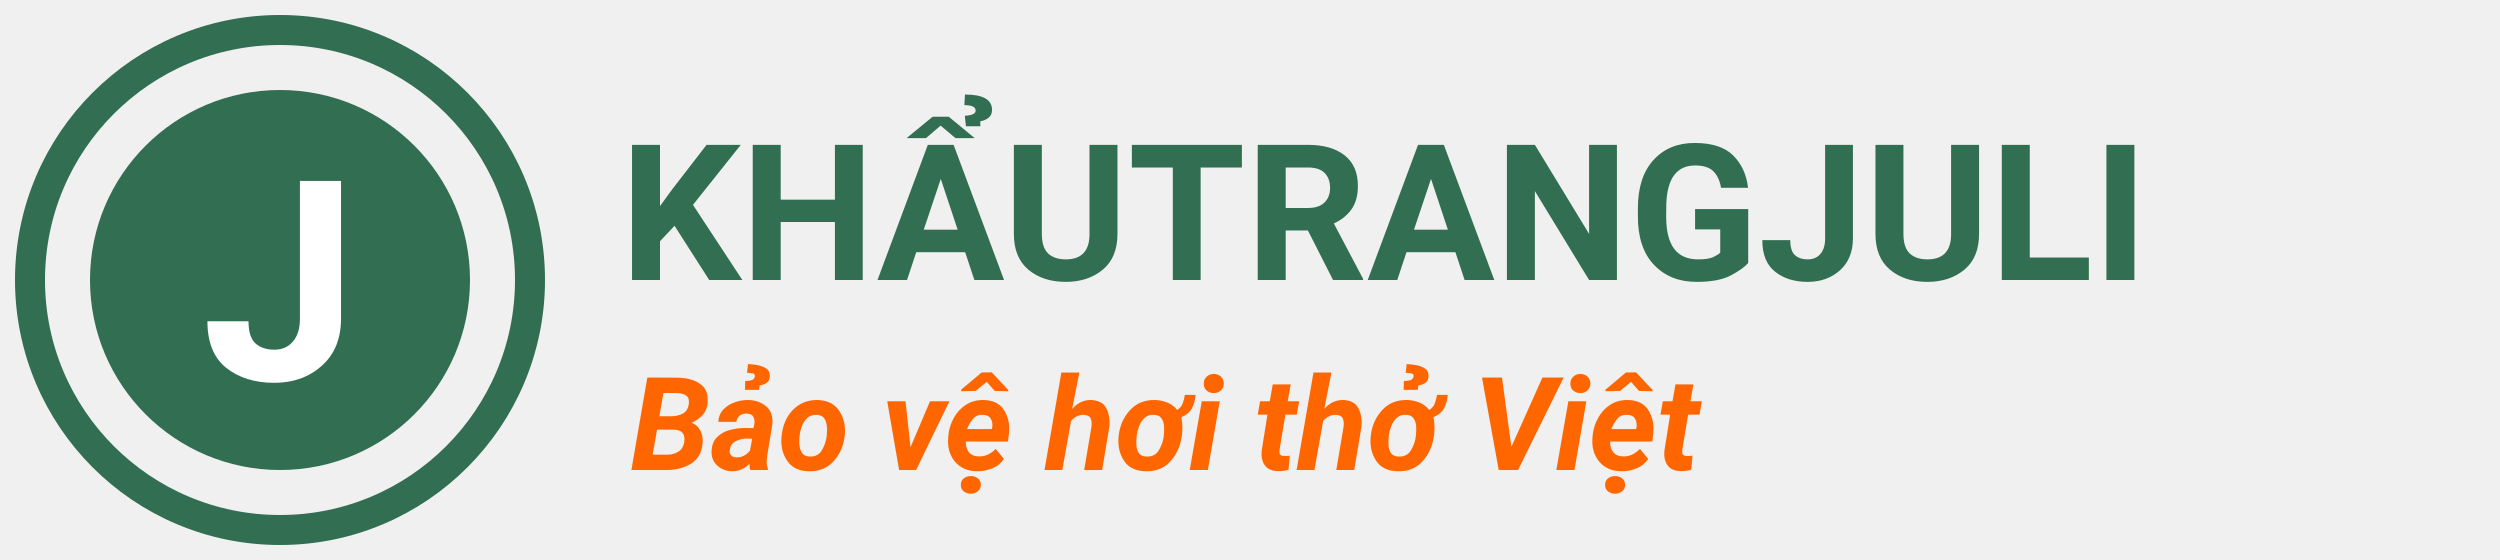
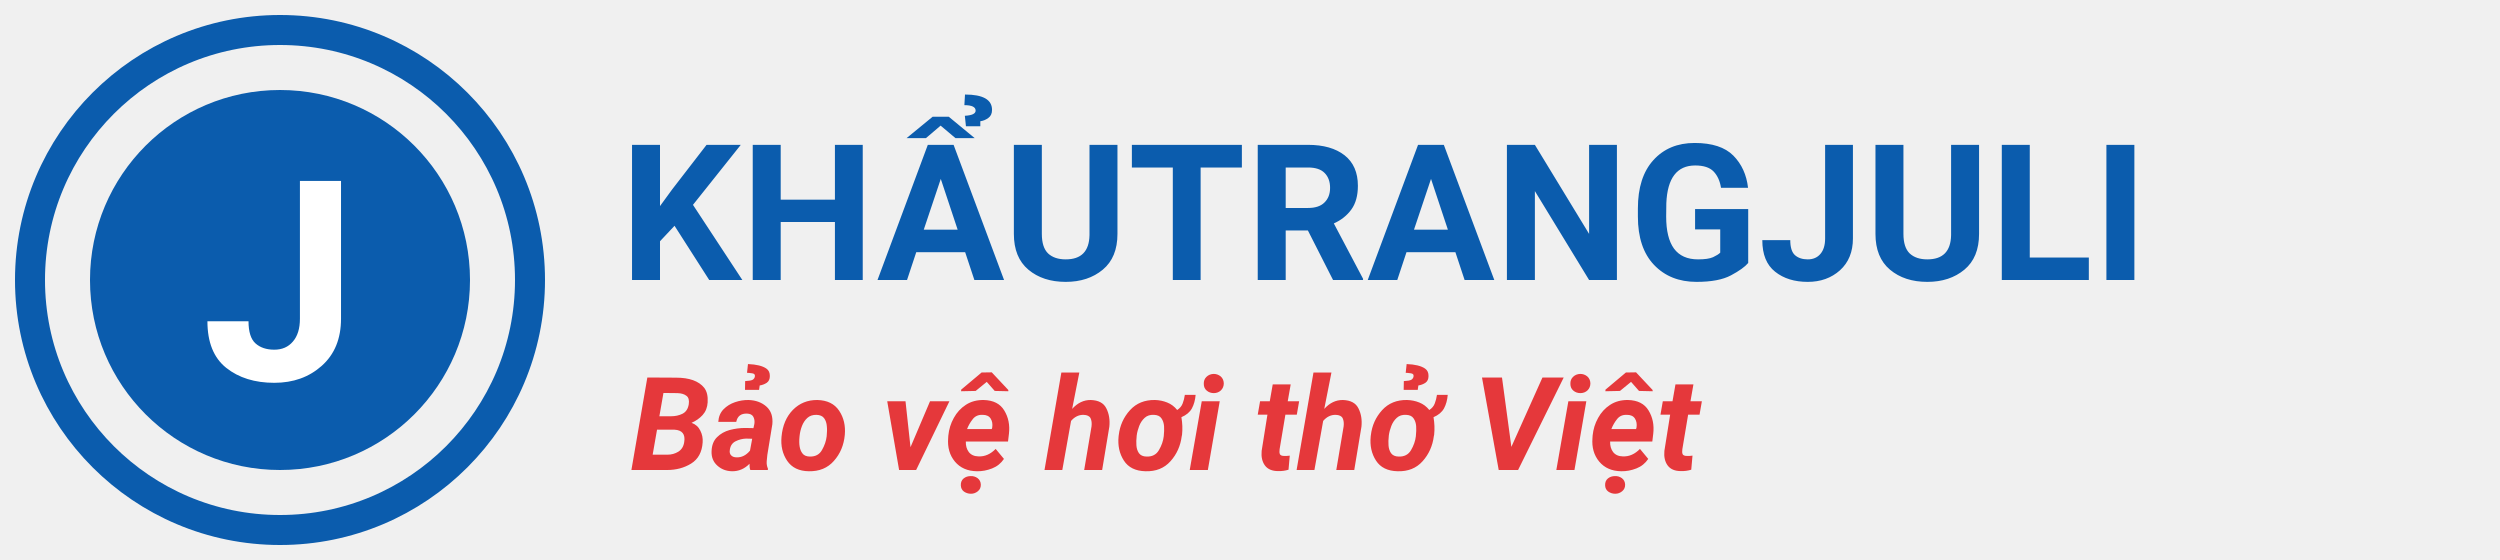
<svg xmlns="http://www.w3.org/2000/svg" viewBox="0 0 250 56" width="250" height="56">
-   <circle cx="28" cy="28" r="25" fill="none" stroke="#326e51" stroke-width="3" />
-   <circle cx="28" cy="28" r="19" fill="#326e51" />
+   <circle cx="28" cy="28" r="25" fill="none" stroke="#0b5cad" stroke-width="3" />
+   <circle cx="28" cy="28" r="19" fill="#0b5cad" />
  <text x="28" y="38" text-anchor="middle" font-family="Roboto,Arial,sans-serif" font-size="28" font-weight="700" fill="#fff">J</text>
-   <text x="62" y="28" font-family="Roboto,Arial,sans-serif" font-size="19" font-weight="700" fill="#326e51">KHẨUTRANGJULI</text>
-   <text x="63" y="47" font-family="Roboto,Arial,sans-serif" font-size="13" font-style="italic" font-weight="700" fill="#ff6600">Bảo vệ hơi thở Việt</text>
+   <text x="62" y="28" font-family="Roboto,Arial,sans-serif" font-size="19" font-weight="700" fill="#0b5cad">KHẨUTRANGJULI</text>
+   <text x="63" y="47" font-family="Roboto,Arial,sans-serif" font-size="13" font-style="italic" font-weight="700" fill="#e5383b">Bảo vệ hơi thở Việt</text>
</svg>
